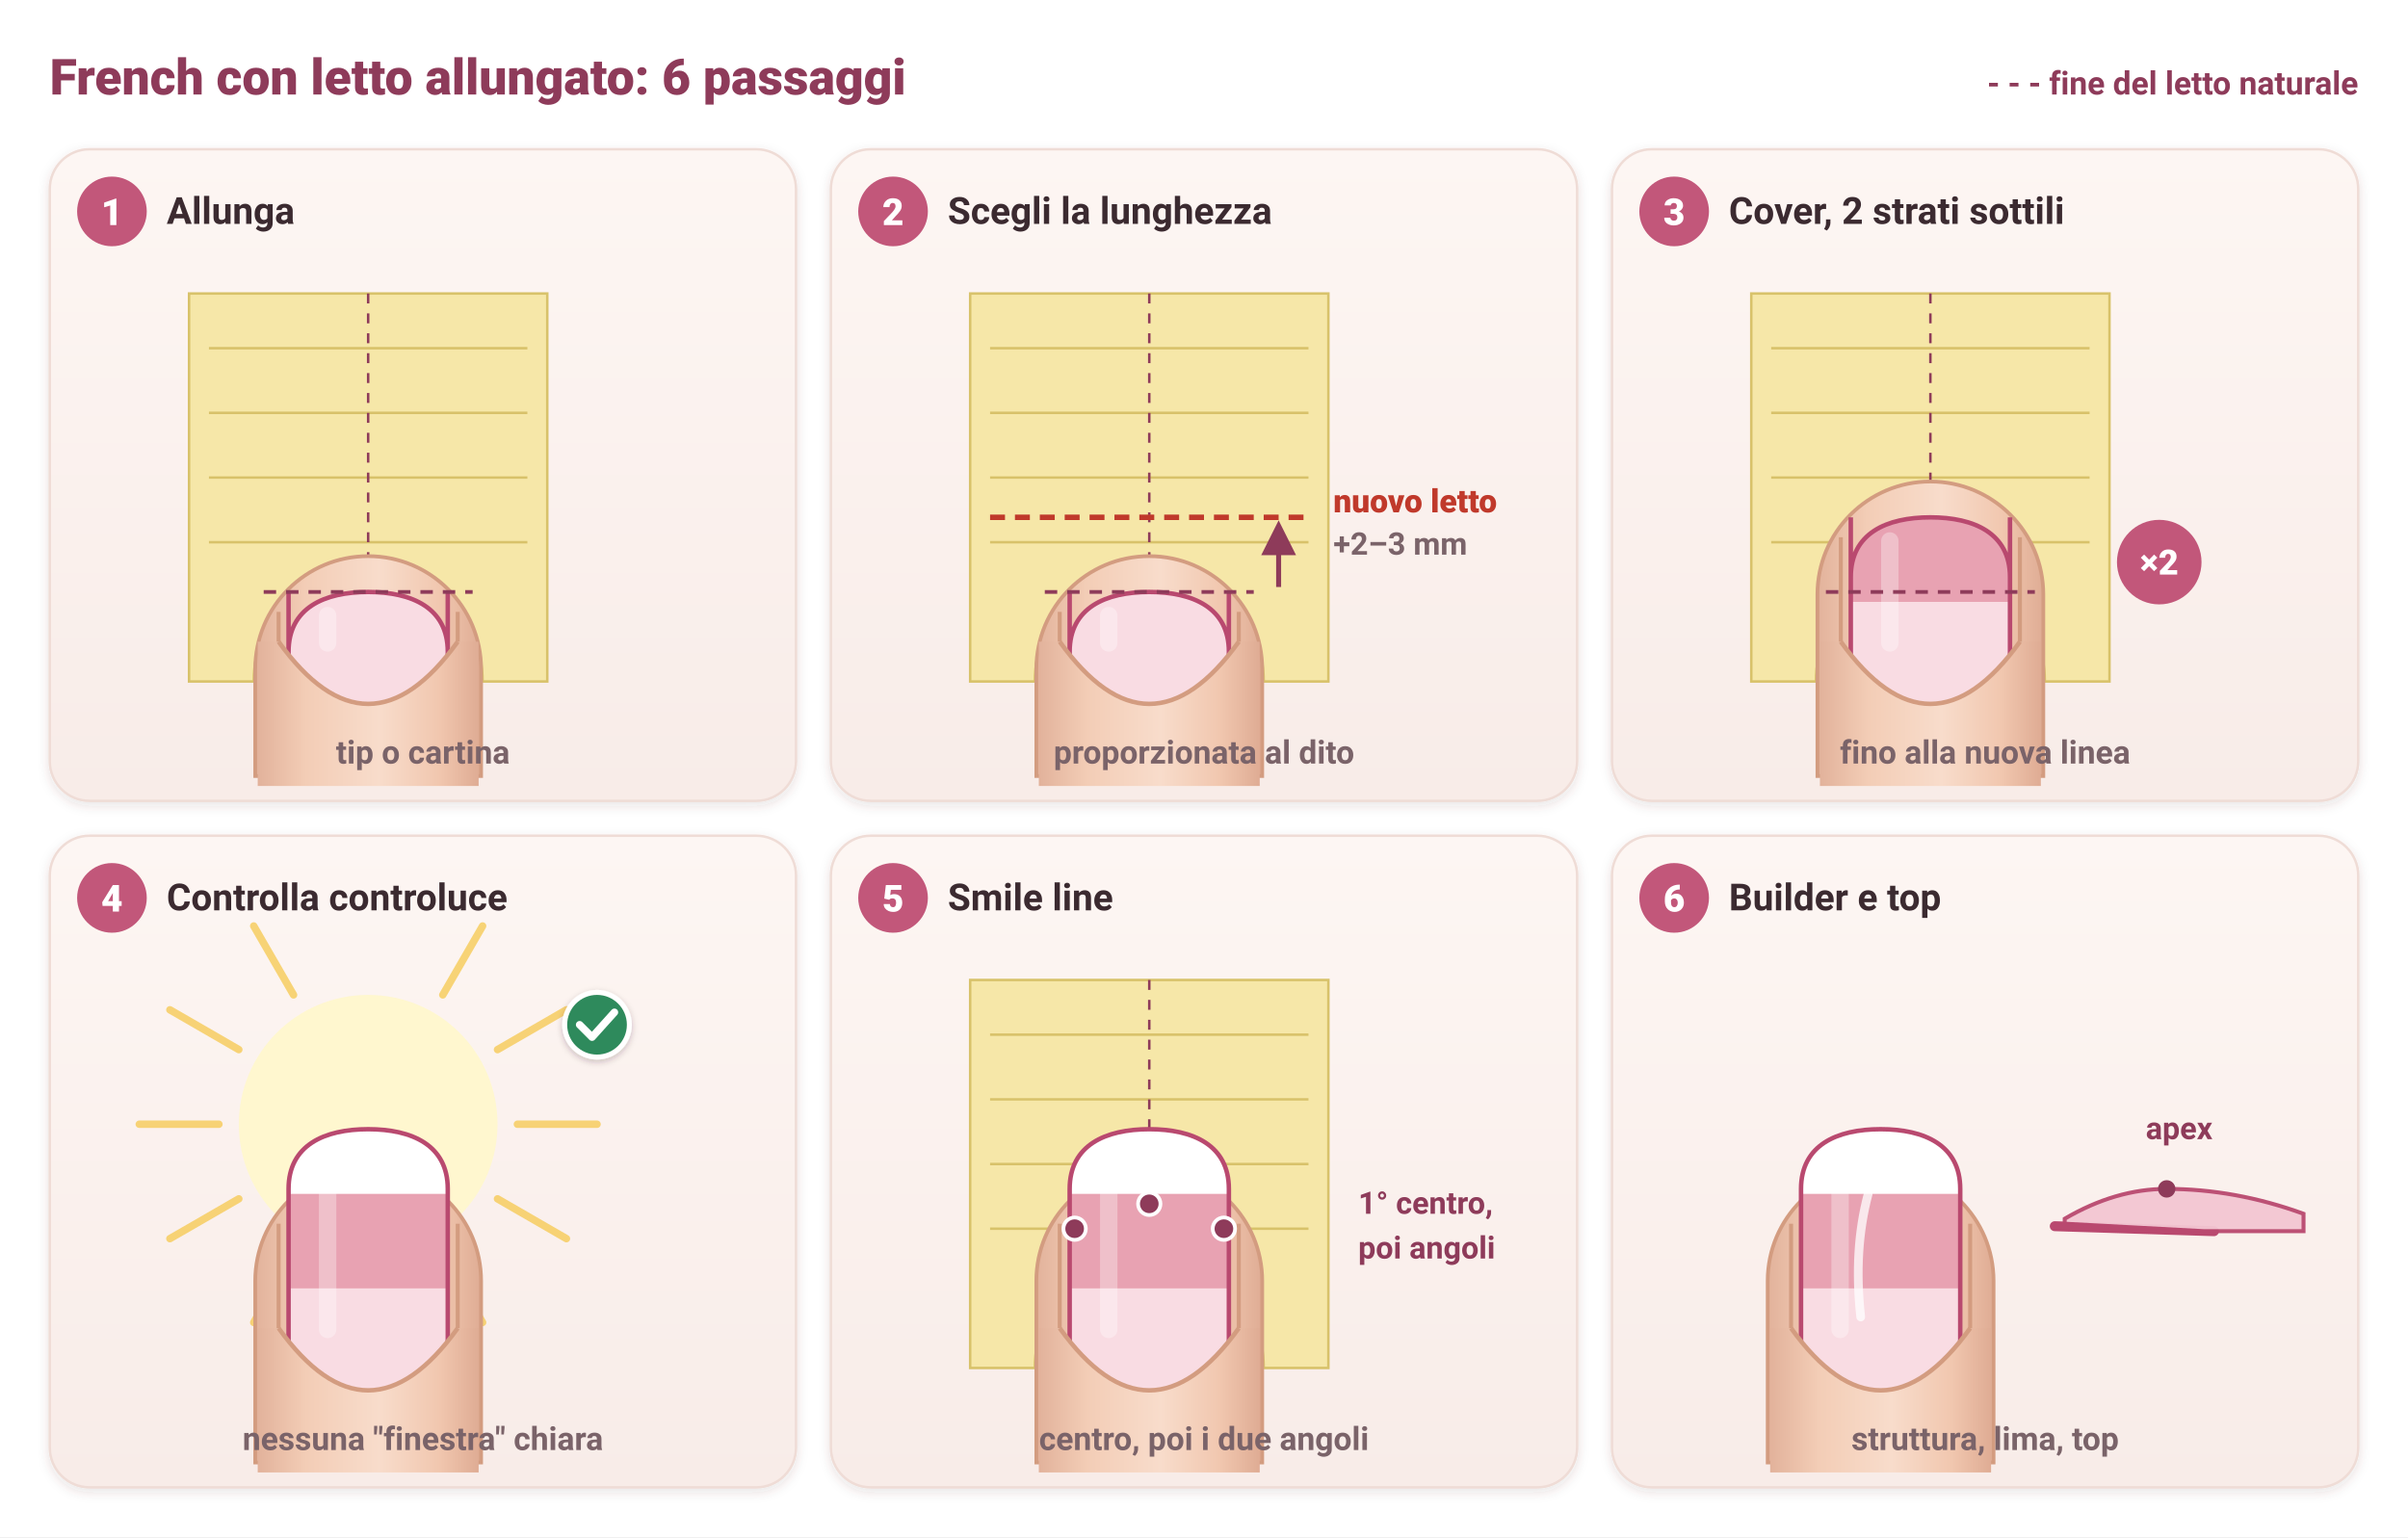
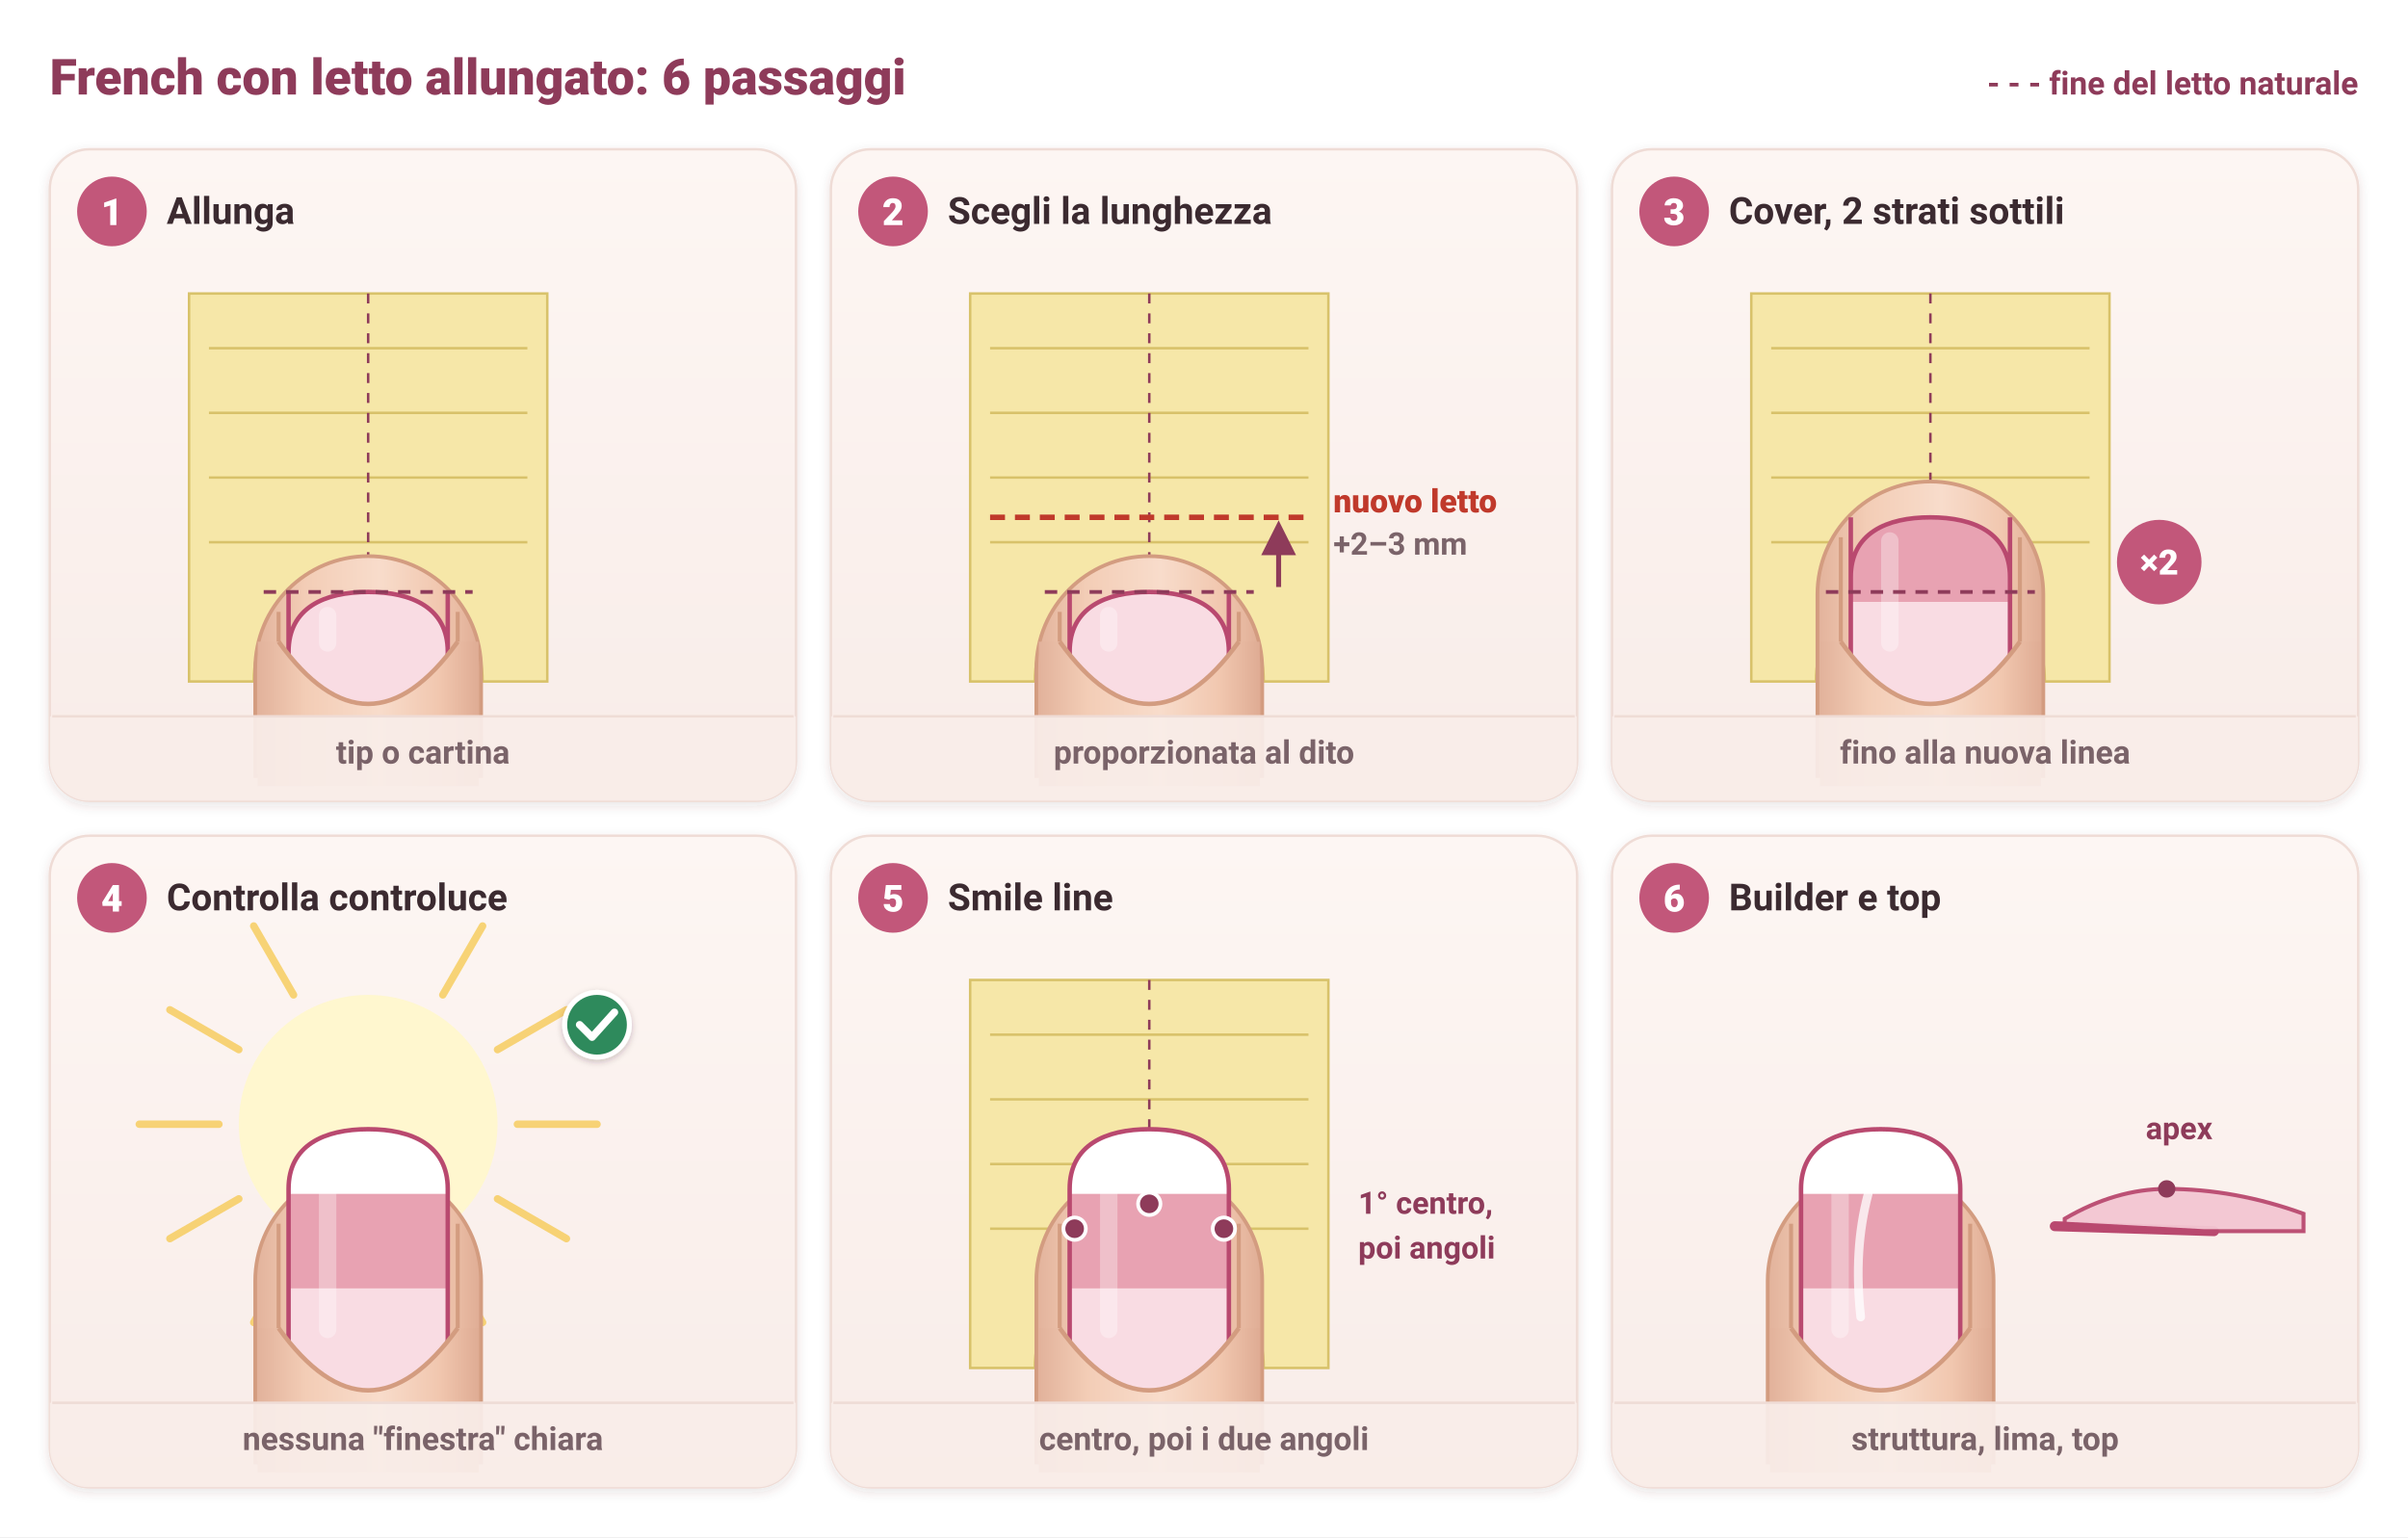
<svg xmlns="http://www.w3.org/2000/svg" viewBox="0 0 968 618" width="968" height="618" font-family="system-ui, -apple-system, 'Segoe UI', Roboto, Arial, sans-serif" role="img">
  <rect width="100%" height="100%" fill="#ffffff" />
  <defs>
    <linearGradient id="nxSkin" x1="0" y1="0" x2="1" y2="0">
      <stop offset="0" stop-color="#e2b29b" />
      <stop offset=".22" stop-color="#f3cdb6" />
      <stop offset=".55" stop-color="#f8dccb" />
      <stop offset=".82" stop-color="#f1c7af" />
      <stop offset="1" stop-color="#dfac94" />
    </linearGradient>
    <linearGradient id="nxPanel" x1="0" y1="0" x2="0" y2="1">
      <stop offset="0" stop-color="#fdf6f3" />
      <stop offset="1" stop-color="#f8ece8" />
    </linearGradient>
    <filter id="nxSh" x="-5%" y="-5%" width="110%" height="115%">
      <feDropShadow dx="0" dy="1.5" stdDeviation="2.2" flood-color="#5a2a3a" flood-opacity=".13" />
    </filter>
    <filter id="nxShS" x="-20%" y="-20%" width="140%" height="150%">
      <feDropShadow dx="0" dy="1" stdDeviation="1.2" flood-color="#3b2a30" flood-opacity=".25" />
    </filter>
  </defs>
  <defs>
    <marker id="ar" viewBox="0 0 10 10" refX="8" refY="5" markerWidth="7" markerHeight="7" orient="auto-start-reverse">
      <path d="M0,0 L10,5 L0,10 z" fill="#8e3b5a" />
    </marker>
    <marker id="arw" viewBox="0 0 10 10" refX="8" refY="5" markerWidth="7" markerHeight="7" orient="auto-start-reverse">
      <path d="M0,0 L10,5 L0,10 z" fill="#7a6369" />
    </marker>
  </defs>
  <text x="20.0" y="38.0" font-size="20" text-anchor="start" font-weight="800" fill="#8e3b5a">French con letto allungato: 6 passaggi</text>
  <text x="948.0" y="38.0" font-size="13" text-anchor="end" font-weight="700" fill="#8e3b5a">- - -  fine del letto naturale</text>
  <defs>
    <clipPath id="dk35">
      <rect x="20" y="60" width="300" height="262" rx="16" />
    </clipPath>
  </defs>
  <rect x="20" y="60" width="300" height="262" rx="16" fill="url(#nxPanel)" stroke="#efdcd6" stroke-width="1" filter="url(#nxSh)" />
  <g clip-path="url(#dk35)">
    <g transform="translate(20.0,60.0) rotate(0.0) scale(1.000)">
      <path d="M56.0,214.0 L56.0,58.0 L200.0,58.0 L200.0,214.0 L174.0,214.0 A46.0,48.0 0 0 0 82.0,214.0 Z" fill="#f6e7a8" stroke="#d8c26a" />
      <line x1="64.0" y1="158.0" x2="192.0" y2="158.0" stroke="#d8c26a" />
      <line x1="64.0" y1="132.0" x2="192.0" y2="132.0" stroke="#d8c26a" />
      <line x1="64.0" y1="106.0" x2="192.0" y2="106.0" stroke="#d8c26a" />
      <line x1="64.0" y1="80.0" x2="192.0" y2="80.0" stroke="#d8c26a" />
      <line x1="128.0" y1="58.0" x2="128.0" y2="170.0" stroke="#8e3b5a" stroke-dasharray="4 4" />
      <path d="M82.6,252.0 L82.6,209.0 A45.4,45.4 0 0 1 173.4,209.0 L173.4,252.0 Z" fill="url(#nxSkin)" stroke="#d39c80" stroke-width="1.5" />
      <defs>
        <clipPath id="c34">
          <path d="M96.0,232.0 L160.0,232.0 L160.0,178.0 L160.0,202.0 C160.0,184.4 145.6,178.0 128.0,178.0 C110.4,178.0 96.0,184.4 96.0,202.0 L96.0,178.0 Z" />
        </clipPath>
      </defs>
      <path d="M96.0,232.0 L160.0,232.0 L160.0,178.0 L160.0,202.0 C160.0,184.4 145.6,178.0 128.0,178.0 C110.4,178.0 96.0,184.4 96.0,202.0 L96.0,178.0 Z" fill="#f9dce3" />
      <rect x="108.2" y="184.0" width="7.0" height="18.0" rx="3.5" fill="#fff" opacity=".32" clip-path="url(#c34)" />
      <path d="M96.0,232.0 L160.0,232.0 L160.0,178.0 L160.0,202.0 C160.0,184.4 145.6,178.0 128.0,178.0 C110.4,178.0 96.0,184.4 96.0,202.0 L96.0,178.0 Z" fill="none" stroke="#b9496f" stroke-width="1.8" />
      <path d="M83.6,198.0 L92.0,198.0 Q128.0,248.0 164.0,198.0 L172.4,198.0 L172.4,256.0 L83.6,256.0 Z" fill="url(#nxSkin)" />
      <path d="M92.0,198.0 Q128.0,248.0 164.0,198.0" fill="none" stroke="#d39c80" stroke-width="1.8" />
      <path d="M92.0,198.0 L92.0,186.0" stroke="#d39c80" stroke-width="1.6" />
      <path d="M164.0,198.0 L164.0,186.0" stroke="#d39c80" stroke-width="1.6" />
      <line x1="86.0" y1="178.0" x2="170.0" y2="178.0" stroke="#8e3b5a" stroke-width="1.5" stroke-dasharray="5 4" />
    </g>
  </g>
+   <rect x="20" y="288" width="300" height="34" fill="#f9ede9" opacity=".93" clip-path="url(#dk35)" />
+   <line x1="21" y1="288" x2="319" y2="288" stroke="#efdcd6" stroke-width="1" />
  <circle cx="45" cy="85" r="14" fill="#c2577a" />
  <text x="45.0" y="90.5" font-size="15" text-anchor="middle" font-weight="800" fill="#fff">1</text>
  <text x="67.0" y="90.0" font-size="15.0" text-anchor="start" font-weight="700" fill="#3b2a30">Allunga</text>
  <text x="170.0" y="307.0" font-size="13.0" text-anchor="middle" font-weight="700" fill="#7a6369">tip o cartina</text>
  <defs>
    <clipPath id="dk37">
      <rect x="334" y="60" width="300" height="262" rx="16" />
    </clipPath>
  </defs>
  <rect x="334" y="60" width="300" height="262" rx="16" fill="url(#nxPanel)" stroke="#efdcd6" stroke-width="1" filter="url(#nxSh)" />
  <g clip-path="url(#dk37)">
    <g transform="translate(334.0,60.0) rotate(0.0) scale(1.000)">
      <path d="M56.0,214.0 L56.0,58.0 L200.0,58.0 L200.0,214.0 L174.0,214.0 A46.0,48.0 0 0 0 82.0,214.0 Z" fill="#f6e7a8" stroke="#d8c26a" />
      <line x1="64.0" y1="158.0" x2="192.0" y2="158.0" stroke="#d8c26a" />
      <line x1="64.0" y1="132.0" x2="192.0" y2="132.0" stroke="#d8c26a" />
      <line x1="64.0" y1="106.0" x2="192.0" y2="106.0" stroke="#d8c26a" />
      <line x1="64.0" y1="80.0" x2="192.0" y2="80.0" stroke="#d8c26a" />
      <line x1="128.0" y1="58.0" x2="128.0" y2="170.0" stroke="#8e3b5a" stroke-dasharray="4 4" />
      <path d="M82.6,252.0 L82.6,209.0 A45.4,45.4 0 0 1 173.4,209.0 L173.4,252.0 Z" fill="url(#nxSkin)" stroke="#d39c80" stroke-width="1.5" />
      <defs>
        <clipPath id="c36">
          <path d="M96.0,232.0 L160.0,232.0 L160.0,178.0 L160.0,202.0 C160.0,184.4 145.6,178.0 128.0,178.0 C110.4,178.0 96.0,184.4 96.0,202.0 L96.0,178.0 Z" />
        </clipPath>
      </defs>
      <path d="M96.0,232.0 L160.0,232.0 L160.0,178.0 L160.0,202.0 C160.0,184.4 145.6,178.0 128.0,178.0 C110.4,178.0 96.0,184.4 96.0,202.0 L96.0,178.0 Z" fill="#f9dce3" />
      <rect x="108.2" y="184.0" width="7.0" height="18.0" rx="3.5" fill="#fff" opacity=".32" clip-path="url(#c36)" />
      <path d="M96.0,232.0 L160.0,232.0 L160.0,178.0 L160.0,202.0 C160.0,184.4 145.6,178.0 128.0,178.0 C110.4,178.0 96.0,184.4 96.0,202.0 L96.0,178.0 Z" fill="none" stroke="#b9496f" stroke-width="1.8" />
      <path d="M83.6,198.0 L92.0,198.0 Q128.0,248.0 164.0,198.0 L172.4,198.0 L172.4,256.0 L83.6,256.0 Z" fill="url(#nxSkin)" />
      <path d="M92.0,198.0 Q128.0,248.0 164.0,198.0" fill="none" stroke="#d39c80" stroke-width="1.8" />
      <path d="M92.0,198.0 L92.0,186.0" stroke="#d39c80" stroke-width="1.6" />
      <path d="M164.0,198.0 L164.0,186.0" stroke="#d39c80" stroke-width="1.6" />
      <line x1="86.0" y1="178.0" x2="170.0" y2="178.0" stroke="#8e3b5a" stroke-width="1.5" stroke-dasharray="5 4" />
      <line x1="64.0" y1="148.0" x2="192.0" y2="148.0" stroke="#c0392b" stroke-width="2.2" stroke-dasharray="6 4" />
      <text x="202.0" y="146.0" font-size="13" text-anchor="start" font-weight="800" fill="#c0392b">nuovo letto</text>
      <text x="202.0" y="163.0" font-size="12.5" text-anchor="start" font-weight="700" fill="#7a6369">+2–3 mm</text>
      <line x1="180.0" y1="176.0" x2="180.0" y2="152.0" stroke="#8e3b5a" stroke-width="2" marker-end="url(#ar)" />
    </g>
  </g>
+   <rect x="334" y="288" width="300" height="34" fill="#f9ede9" opacity=".93" clip-path="url(#dk37)" />
+   <line x1="335" y1="288" x2="633" y2="288" stroke="#efdcd6" stroke-width="1" />
  <circle cx="359" cy="85" r="14" fill="#c2577a" />
  <text x="359.0" y="90.5" font-size="15" text-anchor="middle" font-weight="800" fill="#fff">2</text>
  <text x="381.0" y="90.0" font-size="15.0" text-anchor="start" font-weight="700" fill="#3b2a30">Scegli la lunghezza</text>
  <text x="484.0" y="307.0" font-size="13.0" text-anchor="middle" font-weight="700" fill="#7a6369">proporzionata al dito</text>
  <defs>
    <clipPath id="dk39">
      <rect x="648" y="60" width="300" height="262" rx="16" />
    </clipPath>
  </defs>
  <rect x="648" y="60" width="300" height="262" rx="16" fill="url(#nxPanel)" stroke="#efdcd6" stroke-width="1" filter="url(#nxSh)" />
  <g clip-path="url(#dk39)">
    <g transform="translate(648.0,60.0) rotate(0.0) scale(1.000)">
      <path d="M56.0,214.0 L56.0,58.0 L200.0,58.0 L200.0,214.0 L174.0,214.0 A46.0,48.0 0 0 0 82.0,214.0 Z" fill="#f6e7a8" stroke="#d8c26a" />
      <line x1="64.0" y1="158.0" x2="192.0" y2="158.0" stroke="#d8c26a" />
      <line x1="64.0" y1="132.0" x2="192.0" y2="132.0" stroke="#d8c26a" />
      <line x1="64.0" y1="106.0" x2="192.0" y2="106.0" stroke="#d8c26a" />
      <line x1="64.0" y1="80.0" x2="192.0" y2="80.0" stroke="#d8c26a" />
      <line x1="128.0" y1="58.0" x2="128.0" y2="170.0" stroke="#8e3b5a" stroke-dasharray="4 4" />
      <path d="M82.6,252.0 L82.6,179.0 A45.4,45.4 0 0 1 173.4,179.0 L173.4,252.0 Z" fill="url(#nxSkin)" stroke="#d39c80" stroke-width="1.5" />
      <defs>
        <clipPath id="c38">
          <path d="M96.0,232.0 L160.0,232.0 L160.0,148.0 L160.0,172.0 C160.0,154.4 145.6,148.0 128.0,148.0 C110.4,148.0 96.0,154.4 96.0,172.0 L96.0,148.0 Z" />
        </clipPath>
      </defs>
      <path d="M96.0,232.0 L160.0,232.0 L160.0,148.0 L160.0,172.0 C160.0,154.4 145.6,148.0 128.0,148.0 C110.4,148.0 96.0,154.4 96.0,172.0 L96.0,148.0 Z" fill="#f9dce3" />
      <rect x="88.0" y="144.0" width="80.0" height="38.0" fill="#e8a2b2" clip-path="url(#c38)" />
      <rect x="108.2" y="154.0" width="7.0" height="48.0" rx="3.5" fill="#fff" opacity=".32" clip-path="url(#c38)" />
      <path d="M96.0,232.0 L160.0,232.0 L160.0,148.0 L160.0,172.0 C160.0,154.4 145.6,148.0 128.0,148.0 C110.4,148.0 96.0,154.4 96.0,172.0 L96.0,148.0 Z" fill="none" stroke="#b9496f" stroke-width="1.8" />
      <path d="M83.6,198.0 L92.0,198.0 Q128.0,248.0 164.0,198.0 L172.4,198.0 L172.4,256.0 L83.6,256.0 Z" fill="url(#nxSkin)" />
      <path d="M92.0,198.0 Q128.0,248.0 164.0,198.0" fill="none" stroke="#d39c80" stroke-width="1.8" />
      <path d="M92.0,198.0 L92.0,156.0" stroke="#d39c80" stroke-width="1.6" />
      <path d="M164.0,198.0 L164.0,156.0" stroke="#d39c80" stroke-width="1.6" />
      <line x1="86.0" y1="178.0" x2="170.0" y2="178.0" stroke="#8e3b5a" stroke-width="1.5" stroke-dasharray="5 4" />
      <circle cx="220.0" cy="166.0" r="17.0" fill="#c2577a" stroke="none" stroke-width="0" />
      <text x="220.0" y="171.0" font-size="14" text-anchor="middle" font-weight="800" fill="#fff">×2</text>
    </g>
  </g>
+   <rect x="648" y="288" width="300" height="34" fill="#f9ede9" opacity=".93" clip-path="url(#dk39)" />
+   <line x1="649" y1="288" x2="947" y2="288" stroke="#efdcd6" stroke-width="1" />
  <circle cx="673" cy="85" r="14" fill="#c2577a" />
  <text x="673.0" y="90.5" font-size="15" text-anchor="middle" font-weight="800" fill="#fff">3</text>
  <text x="695.0" y="90.0" font-size="15.0" text-anchor="start" font-weight="700" fill="#3b2a30">Cover, 2 strati sottili</text>
  <text x="798.0" y="307.0" font-size="13.0" text-anchor="middle" font-weight="700" fill="#7a6369">fino alla nuova linea</text>
  <defs>
    <clipPath id="dk41">
      <rect x="20" y="336" width="300" height="262" rx="16" />
    </clipPath>
  </defs>
  <rect x="20" y="336" width="300" height="262" rx="16" fill="url(#nxPanel)" stroke="#efdcd6" stroke-width="1" filter="url(#nxSh)" />
  <g clip-path="url(#dk41)">
    <g transform="translate(20.0,336.0) rotate(0.0) scale(1.000)">
      <line x1="158.0" y1="64.0" x2="174.0" y2="36.3" stroke="#f5c542" stroke-width="3" stroke-linecap="round" opacity=".7" />
      <line x1="180.0" y1="86.0" x2="207.7" y2="70.0" stroke="#f5c542" stroke-width="3" stroke-linecap="round" opacity=".7" />
      <line x1="188.0" y1="116.0" x2="220.0" y2="116.0" stroke="#f5c542" stroke-width="3" stroke-linecap="round" opacity=".7" />
      <line x1="180.0" y1="146.0" x2="207.7" y2="162.0" stroke="#f5c542" stroke-width="3" stroke-linecap="round" opacity=".7" />
      <line x1="158.0" y1="168.0" x2="174.0" y2="195.7" stroke="#f5c542" stroke-width="3" stroke-linecap="round" opacity=".7" />
      <line x1="128.0" y1="176.0" x2="128.0" y2="208.0" stroke="#f5c542" stroke-width="3" stroke-linecap="round" opacity=".7" />
      <line x1="98.0" y1="168.0" x2="82.0" y2="195.7" stroke="#f5c542" stroke-width="3" stroke-linecap="round" opacity=".7" />
      <line x1="76.0" y1="146.0" x2="48.3" y2="162.0" stroke="#f5c542" stroke-width="3" stroke-linecap="round" opacity=".7" />
      <line x1="68.0" y1="116.0" x2="36.0" y2="116.0" stroke="#f5c542" stroke-width="3" stroke-linecap="round" opacity=".7" />
      <line x1="76.0" y1="86.0" x2="48.3" y2="70.0" stroke="#f5c542" stroke-width="3" stroke-linecap="round" opacity=".7" />
      <line x1="98.0" y1="64.0" x2="82.0" y2="36.3" stroke="#f5c542" stroke-width="3" stroke-linecap="round" opacity=".7" />
      <circle cx="128.0" cy="116.0" r="52.0" fill="#fff7cf" stroke="none" stroke-width="0" />
      <path d="M82.6,252.0 L82.6,179.0 A45.4,45.4 0 0 1 173.4,179.0 L173.4,252.0 Z" fill="url(#nxSkin)" stroke="#d39c80" stroke-width="1.5" />
      <defs>
        <clipPath id="c40">
          <path d="M96.0,232.0 L160.0,232.0 L160.0,148.0 L160.0,142.0 C160.0,124.4 145.6,118.0 128.0,118.0 C110.4,118.0 96.0,124.4 96.0,142.0 L96.0,148.0 Z" />
        </clipPath>
      </defs>
      <path d="M96.0,232.0 L160.0,232.0 L160.0,148.0 L160.0,142.0 C160.0,124.4 145.6,118.0 128.0,118.0 C110.4,118.0 96.0,124.4 96.0,142.0 L96.0,148.0 Z" fill="#f9dce3" />
      <path d="M90.0,154.0 Q128.0,142.0 166.0,154.0 L166.0,58.0 L90.0,58.0 Z" fill="#ffffff" clip-path="url(#c40)" />
      <rect x="88.0" y="144.0" width="80.0" height="38.0" fill="#e8a2b2" clip-path="url(#c40)" />
      <rect x="108.2" y="124.0" width="7.0" height="78.0" rx="3.5" fill="#fff" opacity=".32" clip-path="url(#c40)" />
      <path d="M96.0,232.0 L160.0,232.0 L160.0,148.0 L160.0,142.0 C160.0,124.4 145.6,118.0 128.0,118.0 C110.4,118.0 96.0,124.4 96.0,142.0 L96.0,148.0 Z" fill="none" stroke="#b9496f" stroke-width="1.8" />
      <path d="M83.6,198.0 L92.0,198.0 Q128.0,248.0 164.0,198.0 L172.4,198.0 L172.4,256.0 L83.6,256.0 Z" fill="url(#nxSkin)" />
      <path d="M92.0,198.0 Q128.0,248.0 164.0,198.0" fill="none" stroke="#d39c80" stroke-width="1.8" />
      <path d="M92.0,198.0 L92.0,156.0" stroke="#d39c80" stroke-width="1.6" />
      <path d="M164.0,198.0 L164.0,156.0" stroke="#d39c80" stroke-width="1.6" />
      <circle cx="220.0" cy="76.0" r="13" fill="#2f8a5b" stroke="#fff" stroke-width="2" filter="url(#nxShS)" />
      <path d="M213.0,76.0 l5,5 l9,-10" stroke="#fff" stroke-width="3" fill="none" stroke-linecap="round" stroke-linejoin="round" />
    </g>
  </g>
+   <rect x="20" y="564" width="300" height="34" fill="#f9ede9" opacity=".93" clip-path="url(#dk41)" />
+   <line x1="21" y1="564" x2="319" y2="564" stroke="#efdcd6" stroke-width="1" />
  <circle cx="45" cy="361" r="14" fill="#c2577a" />
  <text x="45.0" y="366.5" font-size="15" text-anchor="middle" font-weight="800" fill="#fff">4</text>
  <text x="67.0" y="366.0" font-size="15.0" text-anchor="start" font-weight="700" fill="#3b2a30">Controlla controluce</text>
  <text x="170.0" y="583.0" font-size="13.0" text-anchor="middle" font-weight="700" fill="#7a6369">nessuna "finestra" chiara</text>
  <defs>
    <clipPath id="dk43">
      <rect x="334" y="336" width="300" height="262" rx="16" />
    </clipPath>
  </defs>
  <rect x="334" y="336" width="300" height="262" rx="16" fill="url(#nxPanel)" stroke="#efdcd6" stroke-width="1" filter="url(#nxSh)" />
  <g clip-path="url(#dk43)">
    <g transform="translate(334.0,336.0) rotate(0.0) scale(1.000)">
      <path d="M56.0,214.0 L56.0,58.0 L200.0,58.0 L200.0,214.0 L174.0,214.0 A46.0,48.0 0 0 0 82.0,214.0 Z" fill="#f6e7a8" stroke="#d8c26a" />
      <line x1="64.0" y1="158.0" x2="192.0" y2="158.0" stroke="#d8c26a" />
      <line x1="64.0" y1="132.0" x2="192.0" y2="132.0" stroke="#d8c26a" />
      <line x1="64.0" y1="106.0" x2="192.0" y2="106.0" stroke="#d8c26a" />
      <line x1="64.0" y1="80.0" x2="192.0" y2="80.0" stroke="#d8c26a" />
      <line x1="128.0" y1="58.0" x2="128.0" y2="170.0" stroke="#8e3b5a" stroke-dasharray="4 4" />
      <path d="M82.6,252.0 L82.6,179.0 A45.4,45.4 0 0 1 173.4,179.0 L173.4,252.0 Z" fill="url(#nxSkin)" stroke="#d39c80" stroke-width="1.5" />
      <defs>
        <clipPath id="c42">
          <path d="M96.0,232.0 L160.0,232.0 L160.0,148.0 L160.0,142.0 C160.0,124.4 145.6,118.0 128.0,118.0 C110.4,118.0 96.0,124.4 96.0,142.0 L96.0,148.0 Z" />
        </clipPath>
      </defs>
      <path d="M96.0,232.0 L160.0,232.0 L160.0,148.0 L160.0,142.0 C160.0,124.4 145.6,118.0 128.0,118.0 C110.4,118.0 96.0,124.4 96.0,142.0 L96.0,148.0 Z" fill="#f9dce3" />
      <path d="M90.0,158.0 Q128.0,138.0 166.0,158.0 L166.0,58.0 L90.0,58.0 Z" fill="#ffffff" clip-path="url(#c42)" />
      <rect x="88.0" y="144.0" width="80.0" height="38.0" fill="#e8a2b2" clip-path="url(#c42)" />
      <rect x="108.2" y="124.0" width="7.0" height="78.0" rx="3.5" fill="#fff" opacity=".32" clip-path="url(#c42)" />
      <path d="M96.0,232.0 L160.0,232.0 L160.0,148.0 L160.0,142.0 C160.0,124.4 145.6,118.0 128.0,118.0 C110.4,118.0 96.0,124.4 96.0,142.0 L96.0,148.0 Z" fill="none" stroke="#b9496f" stroke-width="1.8" />
      <path d="M83.6,198.0 L92.0,198.0 Q128.0,248.0 164.0,198.0 L172.4,198.0 L172.4,256.0 L83.6,256.0 Z" fill="url(#nxSkin)" />
      <path d="M92.0,198.0 Q128.0,248.0 164.0,198.0" fill="none" stroke="#d39c80" stroke-width="1.8" />
      <path d="M92.0,198.0 L92.0,156.0" stroke="#d39c80" stroke-width="1.6" />
      <path d="M164.0,198.0 L164.0,156.0" stroke="#d39c80" stroke-width="1.6" />
      <circle cx="128.0" cy="148.0" r="4.5" fill="#8e3b5a" stroke="#fff" stroke-width="1.5" />
      <circle cx="98.0" cy="158.0" r="4.5" fill="#8e3b5a" stroke="#fff" stroke-width="1.5" />
      <circle cx="158.0" cy="158.0" r="4.5" fill="#8e3b5a" stroke="#fff" stroke-width="1.5" />
      <text x="212.0" y="152.0" font-size="12.5" text-anchor="start" font-weight="700" fill="#8e3b5a">1° centro,</text>
      <text x="212.0" y="170.0" font-size="12.5" text-anchor="start" font-weight="700" fill="#8e3b5a">poi angoli</text>
    </g>
  </g>
+   <rect x="334" y="564" width="300" height="34" fill="#f9ede9" opacity=".93" clip-path="url(#dk43)" />
+   <line x1="335" y1="564" x2="633" y2="564" stroke="#efdcd6" stroke-width="1" />
  <circle cx="359" cy="361" r="14" fill="#c2577a" />
  <text x="359.0" y="366.5" font-size="15" text-anchor="middle" font-weight="800" fill="#fff">5</text>
  <text x="381.0" y="366.0" font-size="15.0" text-anchor="start" font-weight="700" fill="#3b2a30">Smile line</text>
  <text x="484.0" y="583.0" font-size="13.0" text-anchor="middle" font-weight="700" fill="#7a6369">centro, poi i due angoli</text>
  <defs>
    <clipPath id="dk45">
      <rect x="648" y="336" width="300" height="262" rx="16" />
    </clipPath>
  </defs>
  <rect x="648" y="336" width="300" height="262" rx="16" fill="url(#nxPanel)" stroke="#efdcd6" stroke-width="1" filter="url(#nxSh)" />
  <g clip-path="url(#dk45)">
    <g transform="translate(648.0,336.0) rotate(0.0) scale(1.000)">
      <path d="M62.6,252.0 L62.6,179.0 A45.4,45.4 0 0 1 153.4,179.0 L153.4,252.0 Z" fill="url(#nxSkin)" stroke="#d39c80" stroke-width="1.5" />
      <defs>
        <clipPath id="c44">
          <path d="M76.0,232.0 L140.0,232.0 L140.0,148.0 L140.0,142.0 C140.0,124.4 125.6,118.0 108.0,118.0 C90.4,118.0 76.0,124.4 76.0,142.0 L76.0,148.0 Z" />
        </clipPath>
      </defs>
      <path d="M76.0,232.0 L140.0,232.0 L140.0,148.0 L140.0,142.0 C140.0,124.4 125.6,118.0 108.0,118.0 C90.4,118.0 76.0,124.4 76.0,142.0 L76.0,148.0 Z" fill="#f9dce3" />
      <path d="M70.0,158.0 Q108.0,138.0 146.0,158.0 L146.0,58.0 L70.0,58.0 Z" fill="#ffffff" clip-path="url(#c44)" />
      <rect x="68.0" y="144.0" width="80.0" height="38.0" fill="#e8a2b2" clip-path="url(#c44)" />
      <rect x="88.2" y="124.0" width="7.0" height="78.0" rx="3.5" fill="#fff" opacity=".32" clip-path="url(#c44)" />
      <path d="M76.0,232.0 L140.0,232.0 L140.0,148.0 L140.0,142.0 C140.0,124.4 125.6,118.0 108.0,118.0 C90.4,118.0 76.0,124.4 76.0,142.0 L76.0,148.0 Z" fill="none" stroke="#b9496f" stroke-width="1.8" />
      <path d="M63.6,198.0 L72.0,198.0 Q108.0,248.0 144.0,198.0 L152.4,198.0 L152.4,256.0 L63.6,256.0 Z" fill="url(#nxSkin)" />
      <path d="M72.0,198.0 Q108.0,248.0 144.0,198.0" fill="none" stroke="#d39c80" stroke-width="1.8" />
      <path d="M72.0,198.0 L72.0,156.0" stroke="#d39c80" stroke-width="1.6" />
      <path d="M144.0,198.0 L144.0,156.0" stroke="#d39c80" stroke-width="1.6" />
      <path d="M100.0,193.5 Q97.0,166.5 103.0,144.0" fill="none" stroke="#fff" stroke-width="3.5" stroke-linecap="round" stroke-linejoin="round" opacity=".75" />
      <path d="M178.0,157.0 L242.0,159.0" stroke="#b9496f" stroke-width="4" stroke-linecap="round" />
      <path d="M182.0,154.0 Q202.5,142.0 223.0,142.0 Q250.5,142.0 278.0,152.0 L278.0,159.0 L238.0,159.0 L182.0,156.0 Z" fill="#f2c6d2" stroke="#b9496f" stroke-width="1.6" opacity=".95" />
      <circle cx="223.0" cy="142.0" r="3.5" fill="#8e3b5a" stroke="none" stroke-width="0" />
      <text x="228.0" y="122.0" font-size="12.5" text-anchor="middle" font-weight="700" fill="#8e3b5a">apex</text>
    </g>
  </g>
+   <rect x="648" y="564" width="300" height="34" fill="#f9ede9" opacity=".93" clip-path="url(#dk45)" />
+   <line x1="649" y1="564" x2="947" y2="564" stroke="#efdcd6" stroke-width="1" />
  <circle cx="673" cy="361" r="14" fill="#c2577a" />
  <text x="673.0" y="366.5" font-size="15" text-anchor="middle" font-weight="800" fill="#fff">6</text>
  <text x="695.0" y="366.0" font-size="15.0" text-anchor="start" font-weight="700" fill="#3b2a30">Builder e top</text>
  <text x="798.0" y="583.0" font-size="13.0" text-anchor="middle" font-weight="700" fill="#7a6369">struttura, lima, top</text>
</svg>
